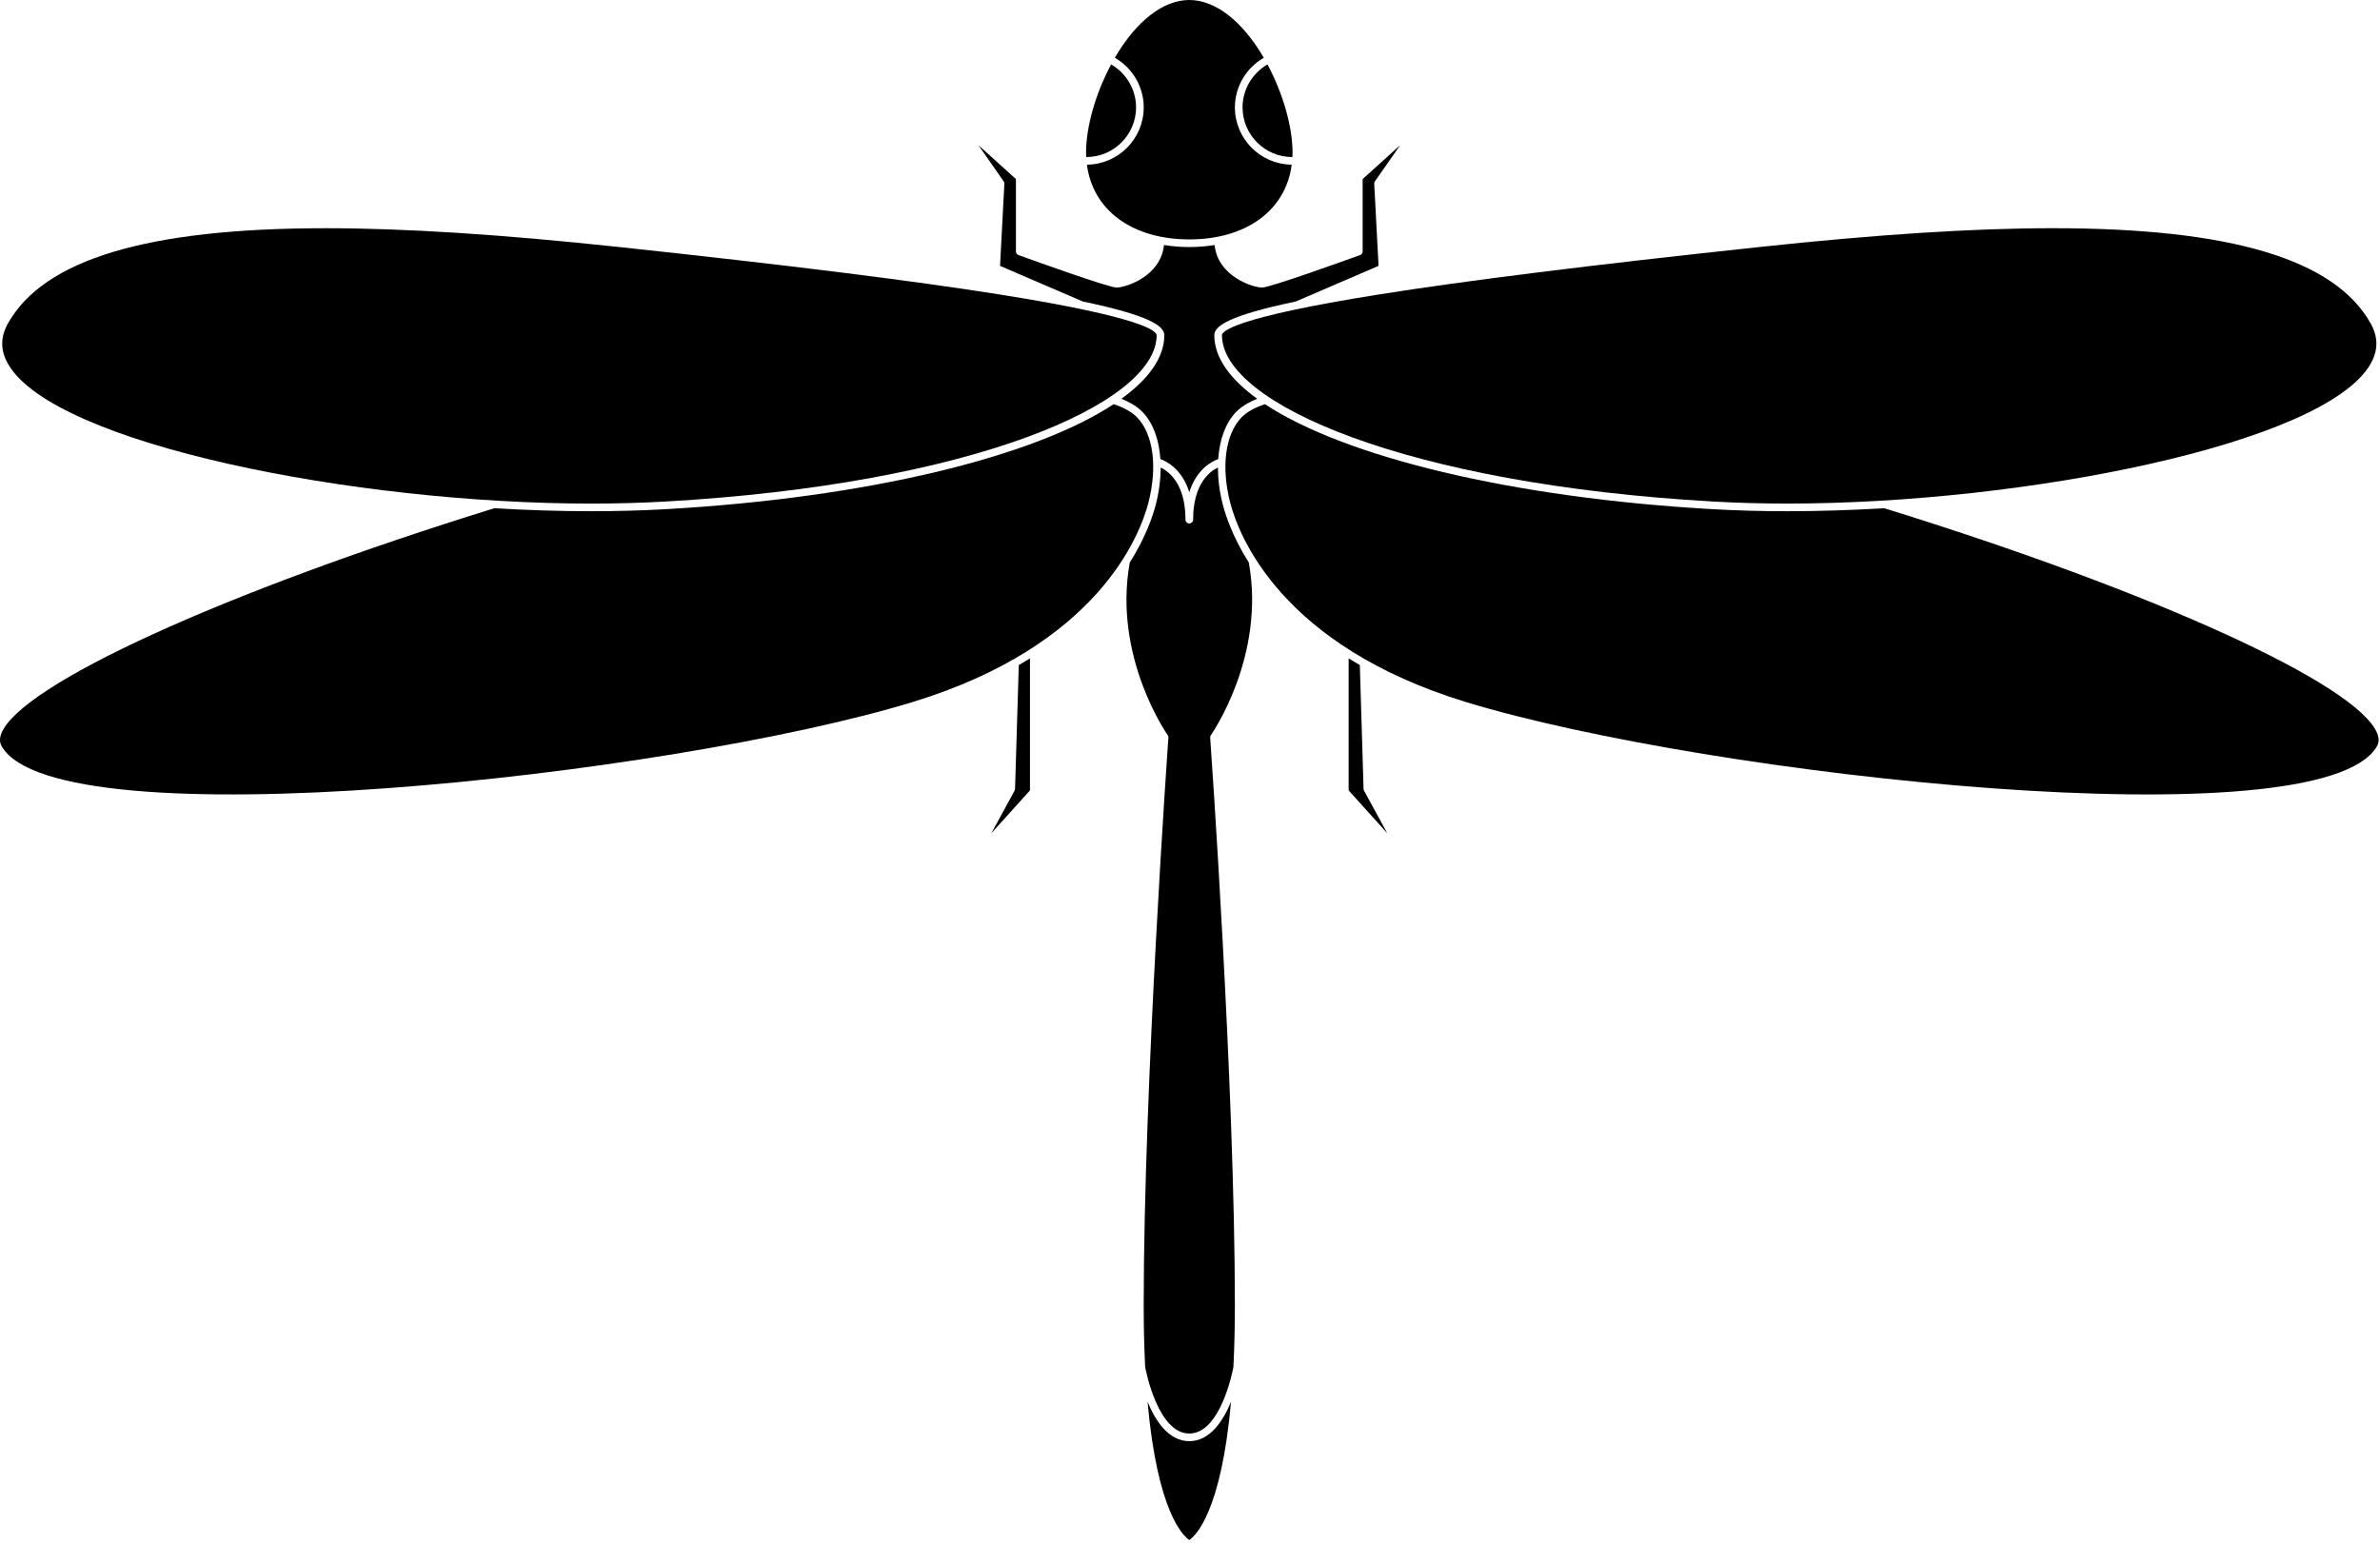
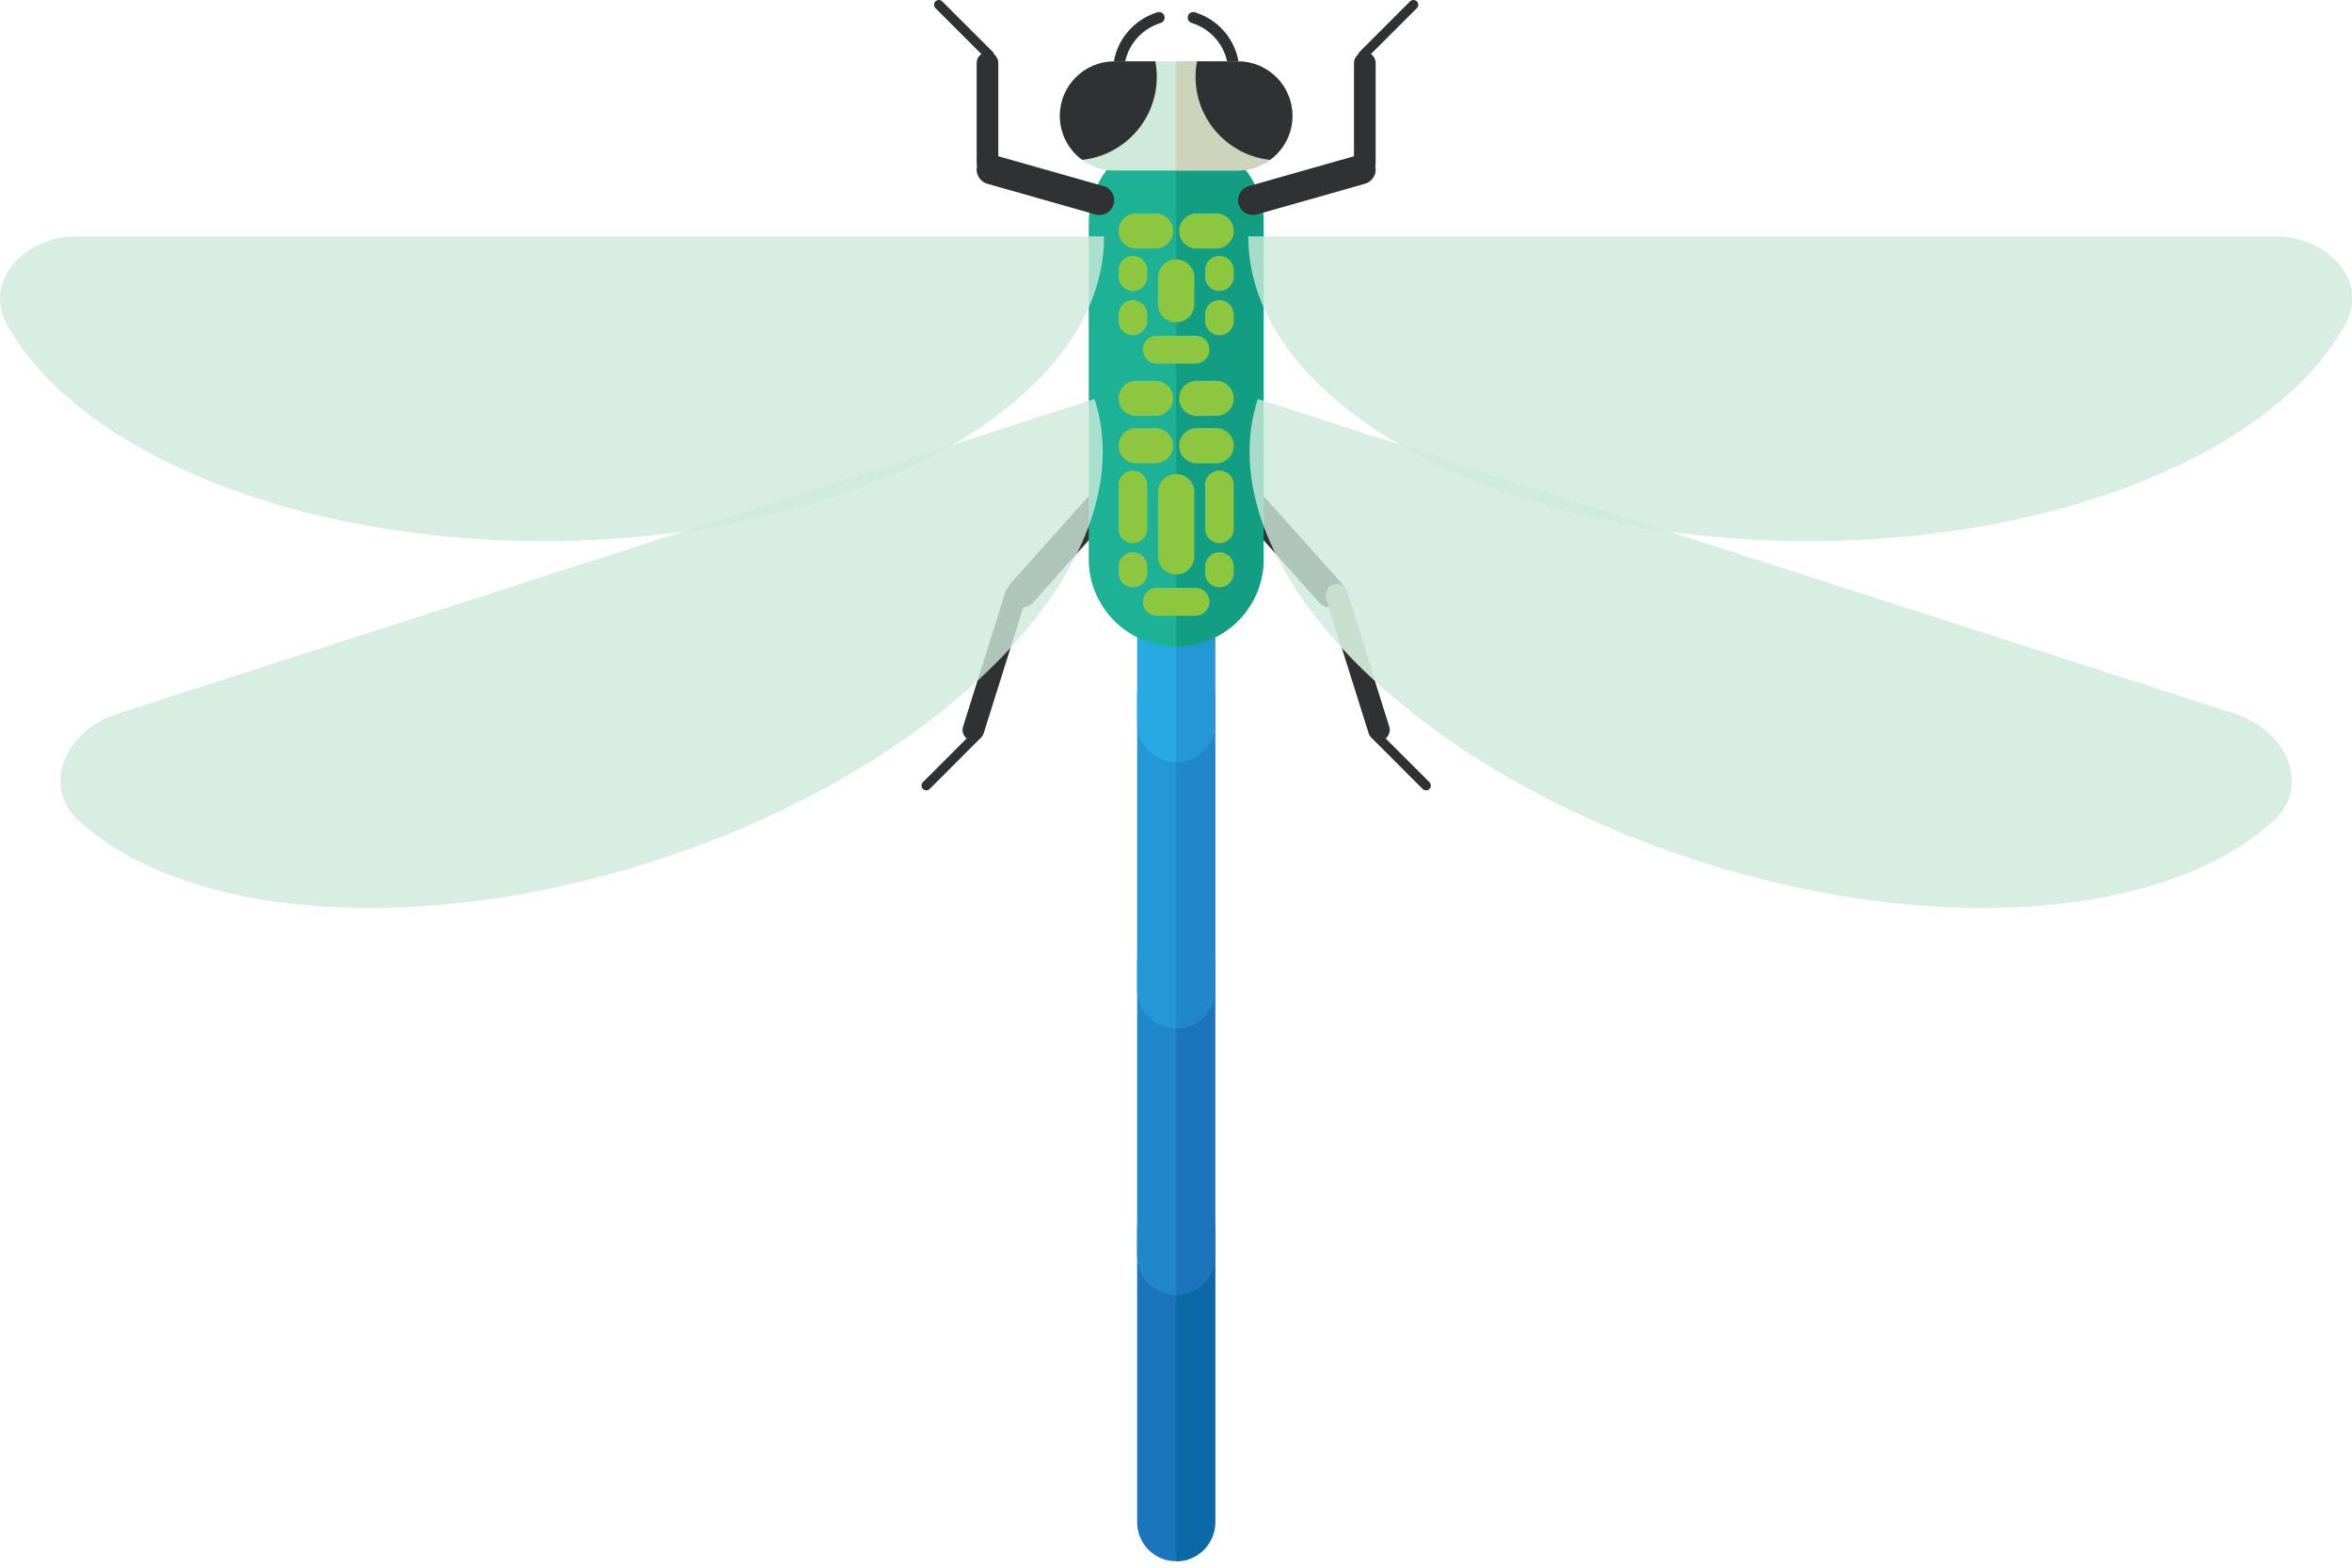
- <svg xmlns="http://www.w3.org/2000/svg" width="65.4mm" height="42.4mm" viewBox="0 0 65.4 42.4" version="1.1" id="svg1">
+ <svg xmlns="http://www.w3.org/2000/svg" width="66mm" height="44mm" viewBox="0 0 66 44" version="1.1" id="svg1">
  <defs id="defs1" />
  <g id="layer1">
-     <g id="g107" transform="matrix(0.2645833,0,0,0.2645833,-11.15063,-8.033808)">
-       <path d="m 147.565,112.312 c -0.002,0.062 -0.018,0.123 -0.048,0.178 l -2.412,4.421 4.01,-4.447 V 98.751 c -0.378,0.235 -0.764,0.468 -1.163,0.699 z" id="path96" />
-       <path d="m 176.296,47.469 c -3.258,-0.032 -5.898,-2.689 -5.898,-5.954 0,-2.134 1.17,-4.103 3,-5.15 -2.222,-3.816 -5.025,-6.001 -7.735,-6.001 -2.71,0 -5.514,2.185 -7.735,6.001 1.83,1.047 3,3.015 3,5.15 0,3.264 -2.64,5.922 -5.898,5.954 0.601,4.731 4.714,7.762 10.633,7.762 5.92,0 10.034,-3.033 10.633,-7.762 z" id="path97" />
-       <path d="m 163.066,65.182 c 0,2.297 -1.59,4.532 -4.46,6.608 0.932,0.368 1.678,0.829 2.21,1.382 1.09,1.13 1.707,2.856 1.843,4.878 0.649,0.231 2.254,1.038 3.003,3.443 0.749,-2.404 2.354,-3.212 3.003,-3.443 0.137,-2.022 0.754,-3.749 1.844,-4.879 0.532,-0.553 1.278,-1.014 2.209,-1.382 -2.87,-2.076 -4.459,-4.311 -4.459,-6.608 0,-0.961 1.544,-2.053 8.464,-3.501 l 8.594,-3.7 -0.449,-8.531 c -0.005,-0.089 0.021,-0.176 0.071,-0.248 l 2.63,-3.764 -3.903,3.526 v 7.522 c 0,0.167 -0.105,0.317 -0.262,0.373 -1.557,0.563 -9.365,3.374 -10.186,3.374 -0.964,0 -4.603,-1.168 -4.928,-4.417 -0.834,0.134 -1.708,0.21 -2.629,0.21 -0.92,0 -1.795,-0.076 -2.629,-0.21 -0.325,3.249 -3.963,4.417 -4.927,4.417 -0.821,0 -8.629,-2.811 -10.186,-3.374 -0.157,-0.057 -0.262,-0.206 -0.262,-0.373 v -7.522 l -3.903,-3.526 2.63,3.764 c 0.051,0.072 0.076,0.16 0.071,0.248 l -0.449,8.531 8.594,3.7 c 6.921,1.449 8.466,2.541 8.466,3.502 z" id="path98" />
-       <path d="m 169.053,65.182 c 0,7.08 19.111,15.48 51.091,17.281 2.429,0.137 5.004,0.206 7.652,0.206 24.572,0 55.673,-6.179 60.516,-14.449 0.836,-1.428 0.849,-2.825 0.038,-4.271 -3.73,-6.649 -14.522,-9.882 -32.992,-9.882 -8.224,0 -18.197,0.64 -30.489,1.955 -17.513,1.874 -30.453,3.488 -39.56,4.935 -15.083,2.397 -16.256,3.84 -16.256,4.225 z" id="path99" />
-       <path d="m 171.192,41.515 c 0,2.847 2.316,5.162 5.163,5.162 0.004,0 0.008,0 0.012,0 0.007,-0.153 0.019,-0.305 0.019,-0.458 0,-2.69 -0.996,-6.163 -2.605,-9.161 -1.58,0.908 -2.589,2.611 -2.589,4.457 z" id="path100" />
-       <path d="m 160.133,41.515 c 0,-1.846 -1.009,-3.549 -2.589,-4.457 -1.608,2.998 -2.605,6.471 -2.605,9.161 0,0.154 0.012,0.305 0.019,0.458 0.004,0 0.008,0 0.012,0 2.847,0 5.163,-2.315 5.163,-5.162 z" id="path101" />
-       <path d="m 111.18,82.463 c 31.98,-1.801 51.091,-10.202 51.091,-17.281 0,-0.385 -1.172,-1.828 -16.256,-4.223 -9.107,-1.447 -22.047,-3.061 -39.559,-4.935 -12.293,-1.315 -22.266,-1.955 -30.489,-1.955 -18.47,0 -29.262,3.233 -32.992,9.882 -0.811,1.445 -0.799,2.843 0.038,4.271 4.843,8.27 35.944,14.449 60.516,14.449 2.647,-0.002 5.222,-0.071 7.651,-0.208 z" id="path102" />
-       <path d="m 237.838,83.154 c -3.408,0.202 -6.78,0.31 -10.041,0.31 -2.663,0 -5.253,-0.069 -7.697,-0.207 -20.988,-1.182 -38.3,-5.445 -46.579,-10.91 -1.07,0.353 -1.897,0.812 -2.44,1.377 -1.685,1.747 -2.133,5.144 -1.168,8.864 0.875,3.371 5.228,14.829 24.521,20.71 25.287,7.699 88.736,14.617 94.567,4.594 0.227,-0.389 0.24,-0.827 0.041,-1.338 -1.971,-5.057 -23.023,-14.677 -51.204,-23.4 z" id="path103" />
-       <path d="M 183.76,112.312 183.373,99.45 c -0.399,-0.23 -0.785,-0.464 -1.163,-0.699 v 13.712 l 4.01,4.447 -2.412,-4.421 c -0.03,-0.054 -0.047,-0.115 -0.048,-0.177 z" id="path104" />
-       <path d="m 171.85,88.804 c -1.652,-2.613 -2.394,-4.815 -2.706,-6.018 -0.348,-1.343 -0.505,-2.644 -0.508,-3.864 -0.861,0.416 -2.577,1.707 -2.577,5.414 0,0.22 -0.178,0.398 -0.397,0.398 -0.219,0 -0.397,-0.178 -0.397,-0.398 0,-3.707 -1.716,-4.998 -2.577,-5.414 -0.003,1.219 -0.16,2.521 -0.508,3.864 -0.312,1.202 -1.054,3.405 -2.706,6.018 -10e-4,0.005 0.001,0.011 0,0.016 -1.755,9.773 3.887,17.822 3.944,17.902 0.054,0.075 0.079,0.167 0.073,0.259 -0.025,0.359 -2.565,36.177 -2.565,58.994 0,2.352 0.056,4.467 0.153,6.392 0.089,0.472 1.357,6.898 4.582,6.898 3.225,0 4.493,-6.424 4.582,-6.897 0.096,-1.924 0.153,-4.039 0.153,-6.392 0,-22.818 -2.539,-58.635 -2.565,-58.994 -0.007,-0.092 0.019,-0.184 0.073,-0.259 0.057,-0.08 5.697,-8.141 3.944,-17.902 0,-0.006 0.002,-0.011 0.002,-0.017 z" id="path105" />
-       <path d="m 160.244,73.723 c -0.543,-0.565 -1.37,-1.024 -2.44,-1.377 -8.279,5.465 -25.591,9.728 -46.579,10.91 -2.444,0.138 -5.033,0.207 -7.697,0.207 -3.261,0 -6.633,-0.107 -10.041,-0.31 -28.181,8.724 -49.233,18.344 -51.203,23.399 -0.199,0.512 -0.186,0.949 0.041,1.338 5.831,10.023 69.28,3.106 94.567,-4.594 19.294,-5.881 23.647,-17.339 24.521,-20.71 0.964,-3.72 0.516,-7.116 -1.169,-8.863 z" id="path106" />
-       <path d="m 165.662,180.059 c -2.144,0 -3.514,-2.1 -4.336,-4.094 1.022,11.463 3.703,13.938 4.336,14.364 0.633,-0.426 3.314,-2.898 4.336,-14.365 -0.822,1.995 -2.191,4.095 -4.336,4.095 z" id="path107" />
+     <g id="g308" transform="matrix(0.2645833,0,0,0.2645833,-33.94206,-43.58534)">
+       <path id="path111" d="m 1696.25,1744.94 c -1.48,1.46 -1.48,3.87 0,5.37 l 40.23,40.23 c 1.49,1.47 3.89,1.47 5.38,0 v 0 c 1.49,-1.48 1.49,-3.92 0,-5.37 l -40.22,-40.26 c -1.49,-1.48 -3.9,-1.48 -5.39,0.03 v 0" style="fill:#2f3133;fill-opacity:1;fill-rule:nonzero;stroke:none" transform="matrix(0.1333333,0,0,-0.1333333,0,481.08)" />
+       <path id="path112" d="m 1762.04,1902.15 c 1.54,4.49 6.47,6.88 10.96,5.33 v 0 c 4.5,-1.56 6.89,-6.46 5.33,-10.97 l -33.78,-107.42 c -1.53,-4.52 -6.47,-6.91 -10.97,-5.35 v 0 c -4.49,1.54 -6.9,6.47 -5.34,10.95 l 33.8,107.46" style="fill:#2f3133;fill-opacity:1;fill-rule:nonzero;stroke:none" transform="matrix(0.1333333,0,0,-0.1333333,0,481.08)" />
+       <path id="path113" d="m 1767.33,1892.31 c 4.81,-4.32 12.23,-3.89 16.52,0.91 l 59.57,66.65 c 4.32,4.81 3.88,12.25 -0.93,16.55 v 0 c -4.83,4.31 -12.25,3.91 -16.57,-0.91 l -59.54,-66.66 c -4.31,-4.81 -3.91,-12.22 0.95,-16.54 v 0" style="fill:#2f3133;fill-opacity:1;fill-rule:nonzero;stroke:none" transform="matrix(0.1333333,0,0,-0.1333333,0,481.08)" />
+       <path id="path114" d="m 2099.15,1744.94 c 1.49,1.46 1.5,3.87 0,5.37 l -40.23,40.23 c -1.47,1.47 -3.9,1.47 -5.39,0 v 0 c -1.49,-1.48 -1.49,-3.92 0,-5.37 l 40.23,-40.26 c 1.52,-1.48 3.92,-1.48 5.39,0.03 v 0" style="fill:#2f3133;fill-opacity:1;fill-rule:nonzero;stroke:none" transform="matrix(0.1333333,0,0,-0.1333333,0,481.08)" />
+       <path id="path115" d="m 2033.37,1902.15 c -1.56,4.49 -6.47,6.88 -10.95,5.33 v 0 c -4.55,-1.56 -6.91,-6.46 -5.36,-10.97 l 33.79,-107.42 c 1.55,-4.52 6.47,-6.91 10.97,-5.35 v 0 c 4.5,1.54 6.86,6.47 5.33,10.95 l -33.78,107.46" style="fill:#2f3133;fill-opacity:1;fill-rule:nonzero;stroke:none" transform="matrix(0.1333333,0,0,-0.1333333,0,481.08)" />
+       <path id="path116" d="m 2028.08,1892.31 c -4.82,-4.32 -12.22,-3.89 -16.56,0.91 l -59.55,66.65 c -4.31,4.81 -3.91,12.25 0.95,16.55 v 0 c 4.81,4.31 12.23,3.91 16.55,-0.91 l 59.56,-66.66 c 4.28,-4.81 3.87,-12.22 -0.95,-16.54 v 0" style="fill:#2f3133;fill-opacity:1;fill-rule:nonzero;stroke:none" transform="matrix(0.1333333,0,0,-0.1333333,0,481.08)" />
+       <path id="path117" d="m 1928.75,1161.53 c 0,-17.16 -13.91,-31.04 -31.07,-31.04 v 0 c -17.14,0 -31.04,13.88 -31.04,31.04 v 232.99 c 0,17.16 13.9,31.04 31.04,31.04 v 0 c 17.16,0 31.07,-13.88 31.07,-31.04 v -232.99" style="fill:#1c75bc;fill-opacity:1;fill-rule:nonzero;stroke:none" transform="matrix(0.1333333,0,0,-0.1333333,0,481.08)" />
+       <path id="path118" d="m 1897.68,1425.56 v 0 -295.07 c 17.16,0 31.07,13.88 31.07,31.04 v 232.99 c 0,17.16 -13.91,31.04 -31.07,31.04" style="fill:#0c69a8;fill-opacity:1;fill-rule:nonzero;stroke:none" transform="matrix(0.1333333,0,0,-0.1333333,0,481.08)" />
+       <path id="path119" d="m 1928.75,1373.49 c 0,-17.14 -13.91,-31.07 -31.07,-31.07 v 0 c -17.14,0 -31.04,13.93 -31.04,31.07 v 232.99 c 0,17.16 13.9,31.07 31.04,31.07 v 0 c 17.16,0 31.07,-13.91 31.07,-31.07 v -232.99" style="fill:#2087c8;fill-opacity:1;fill-rule:nonzero;stroke:none" transform="matrix(0.1333333,0,0,-0.1333333,0,481.08)" />
+       <path id="path120" d="m 1897.68,1637.55 v 0 -295.13 c 17.16,0 31.07,13.93 31.07,31.07 v 232.99 c 0,17.16 -13.91,31.07 -31.07,31.07" style="fill:#1c75bc;fill-opacity:1;fill-rule:nonzero;stroke:none" transform="matrix(0.1333333,0,0,-0.1333333,0,481.08)" />
+       <path id="path121" d="m 1928.75,1585.42 c 0,-17.14 -13.91,-31.02 -31.07,-31.02 v 0 c -17.14,0 -31.04,13.88 -31.04,31.02 v 233 c 0,17.16 13.9,31.09 31.04,31.09 v 0 c 17.16,0 31.07,-13.93 31.07,-31.09 v -233" style="fill:#2398d5;fill-opacity:1;fill-rule:nonzero;stroke:none" transform="matrix(0.1333333,0,0,-0.1333333,0,481.08)" />
+       <path id="path122" d="m 1897.68,1849.51 v 0 -295.11 c 17.16,0 31.07,13.88 31.07,31.02 v 233 c 0,17.16 -13.91,31.09 -31.07,31.09" style="fill:#2087c8;fill-opacity:1;fill-rule:nonzero;stroke:none" transform="matrix(0.1333333,0,0,-0.1333333,0,481.08)" />
+       <path id="path123" d="m 1928.75,1797.39 c 0,-17.15 -13.91,-31.07 -31.07,-31.07 v 0 c -17.14,0 -31.04,13.92 -31.04,31.07 v 232.99 c 0,17.16 13.9,31.06 31.04,31.06 v 0 c 17.16,0 31.07,-13.9 31.07,-31.06 v -232.99" style="fill:#27aae1;fill-opacity:1;fill-rule:nonzero;stroke:none" transform="matrix(0.1333333,0,0,-0.1333333,0,481.08)" />
+       <path id="path124" d="m 1897.68,2061.44 v 0 -295.12 c 17.16,0 31.07,13.92 31.07,31.07 v 232.99 c 0,17.16 -13.91,31.06 -31.07,31.06" style="fill:#2398d5;fill-opacity:1;fill-rule:nonzero;stroke:none" transform="matrix(0.1333333,0,0,-0.1333333,0,481.08)" />
+       <path id="path125" d="m 1967.24,1927.78 c 0,-38.4 -31.13,-69.54 -69.56,-69.54 v 0 c -38.38,0 -69.54,31.14 -69.54,69.54 v 267.3 c 0,38.4 31.16,69.56 69.54,69.56 v 0 c 38.43,0 69.56,-31.16 69.56,-69.56 v -267.3" style="fill:#1db295;fill-opacity:1;fill-rule:nonzero;stroke:none" transform="matrix(0.1333333,0,0,-0.1333333,0,481.08)" />
+       <path id="path126" d="m 1897.68,2264.64 v 0 -406.4 c 38.43,0 69.56,31.14 69.56,69.54 v 267.3 c 0,38.4 -31.13,69.56 -69.56,69.56" style="fill:#129e83;fill-opacity:1;fill-rule:nonzero;stroke:none" transform="matrix(0.1333333,0,0,-0.1333333,0,481.08)" />
+       <path id="path127" d="m 1897.68,2264.64 c -27.76,0 -50.32,22.57 -50.32,50.33 0,22.02 14.2,41.26 35.4,47.88 2.32,0.74 4.82,-0.57 5.57,-2.92 0.71,-2.36 -0.59,-4.83 -2.92,-5.56 -17.47,-5.43 -29.21,-21.28 -29.21,-39.4 0,-22.85 18.63,-41.45 41.48,-41.45 22.9,0 41.5,18.6 41.5,41.45 0,18.12 -11.73,33.97 -29.2,39.4 -2.33,0.73 -3.64,3.23 -2.9,5.56 0.7,2.35 3.23,3.66 5.57,2.92 21.17,-6.62 35.41,-25.86 35.41,-47.88 0,-27.76 -22.62,-50.33 -50.38,-50.33" style="fill:#2f3133;fill-opacity:1;fill-rule:nonzero;stroke:none" transform="matrix(0.1333333,0,0,-0.1333333,0,481.08)" />
+       <path id="path128" d="m 1990.21,2280.41 c 0,-23.99 -19.42,-43.43 -43.38,-43.43 h -98.25 c -23.98,0 -43.43,19.44 -43.43,43.43 v 0 c 0,23.96 19.45,43.4 43.43,43.4 h 98.25 c 23.96,0 43.38,-19.44 43.38,-43.4 v 0" style="fill:#ceeadb;fill-opacity:1;fill-rule:nonzero;stroke:none" transform="matrix(0.1333333,0,0,-0.1333333,0,481.08)" />
+       <path id="path129" d="m 1946.83,2323.81 h -49.15 v -86.83 h 49.15 c 23.96,0 43.38,19.44 43.38,43.43 0,23.96 -19.42,43.4 -43.38,43.4" style="fill:#ced3bc;fill-opacity:1;fill-rule:nonzero;stroke:none" transform="matrix(0.1333333,0,0,-0.1333333,0,481.08)" />
+       <path id="path130" d="m 1805.15,2280.41 c 0,-14.41 7.03,-27.1 17.8,-34.99 33.38,3.59 59.34,31.83 59.34,66.13 0,4.19 -0.44,8.29 -1.18,12.26 h -32.53 c -23.98,0 -43.43,-19.44 -43.43,-43.4" style="fill:#2f3133;fill-opacity:1;fill-rule:nonzero;stroke:none" transform="matrix(0.1333333,0,0,-0.1333333,0,481.08)" />
+       <path id="path131" d="m 1946.83,2323.81 h -32.53 c -0.75,-3.97 -1.18,-8.07 -1.18,-12.26 0,-34.3 25.96,-62.54 59.3,-66.13 10.79,7.89 17.79,20.58 17.79,34.99 0,23.96 -19.42,43.4 -43.38,43.4" style="fill:#2f3133;fill-opacity:1;fill-rule:nonzero;stroke:none" transform="matrix(0.1333333,0,0,-0.1333333,0,481.08)" />
+       <path id="path132" d="m 2089.16,2371.5 c 1.48,-1.49 1.48,-3.89 0,-5.38 l -40.27,-40.23 c -1.45,-1.48 -3.88,-1.48 -5.37,0 v 0 c -1.47,1.49 -1.47,3.89 0,5.39 l 40.22,40.22 c 1.49,1.48 3.93,1.48 5.42,0 v 0" style="fill:#2f3133;fill-opacity:1;fill-rule:nonzero;stroke:none" transform="matrix(0.1333333,0,0,-0.1333333,0,481.08)" />
+       <path id="path133" d="m 2056.39,2243.06 c 0,-4.77 -3.85,-8.63 -8.63,-8.63 v 0 c -4.77,0 -8.62,3.86 -8.62,8.63 v 79.41 c 0,4.76 3.85,8.64 8.62,8.64 v 0 c 4.78,0 8.63,-3.88 8.63,-8.64 v -79.41" style="fill:#2f3133;fill-opacity:1;fill-rule:nonzero;stroke:none" transform="matrix(0.1333333,0,0,-0.1333333,0,481.08)" />
+       <path id="path134" d="m 2055.95,2240.89 c 1.78,-6.23 -1.85,-12.72 -8.09,-14.49 l -85.97,-24.41 c -6.21,-1.75 -12.7,1.84 -14.47,8.07 v 0 c -1.77,6.24 1.87,12.75 8.09,14.49 l 85.96,24.41 c 6.2,1.8 12.7,-1.83 14.48,-8.07 v 0" style="fill:#2f3133;fill-opacity:1;fill-rule:nonzero;stroke:none" transform="matrix(0.1333333,0,0,-0.1333333,0,481.08)" />
+       <path id="path135" d="m 1706.24,2371.5 c -1.46,-1.49 -1.46,-3.89 0,-5.38 l 40.23,-40.23 c 1.5,-1.48 3.91,-1.48 5.4,0 v 0 c 1.49,1.49 1.49,3.89 0,5.39 l -40.23,40.22 c -1.48,1.48 -3.89,1.48 -5.4,0 v 0" style="fill:#2f3133;fill-opacity:1;fill-rule:nonzero;stroke:none" transform="matrix(0.1333333,0,0,-0.1333333,0,481.08)" />
+       <path id="path136" d="m 1739,2243.06 c 0,-4.77 3.88,-8.63 8.63,-8.63 v 0 c 4.76,0 8.61,3.86 8.61,8.63 v 79.41 c 0,4.76 -3.85,8.64 -8.61,8.64 v 0 c -4.75,0 -8.63,-3.88 -8.63,-8.64 v -79.41" style="fill:#2f3133;fill-opacity:1;fill-rule:nonzero;stroke:none" transform="matrix(0.1333333,0,0,-0.1333333,0,481.08)" />
+       <path id="path137" d="m 1739.45,2240.89 c -1.77,-6.23 1.85,-12.72 8.08,-14.49 l 85.95,-24.41 c 6.23,-1.75 12.74,1.84 14.49,8.07 v 0 c 1.77,6.24 -1.85,12.75 -8.07,14.49 l -85.98,24.41 c -6.23,1.8 -12.7,-1.83 -14.47,-8.07 v 0" style="fill:#2f3133;fill-opacity:1;fill-rule:nonzero;stroke:none" transform="matrix(0.1333333,0,0,-0.1333333,0,481.08)" />
+       <path id="path142" d="m 1912.18,2130.61 c 0,-8.01 -6.49,-14.51 -14.5,-14.51 v 0 c -7.98,0 -14.44,6.5 -14.44,14.51 v 21.19 c 0,7.99 6.46,14.48 14.44,14.48 v 0 c 8.01,0 14.5,-6.49 14.5,-14.48 v -21.19" style="fill:#8dc63f;fill-opacity:1;fill-rule:nonzero;stroke:none" transform="matrix(0.1333333,0,0,-0.1333333,0,481.08)" />
+       <path id="path143" d="m 1924.21,2094.45 c 0,-6.15 -4.96,-11.1 -11.09,-11.1 h -30.85 c -6.12,0 -11.09,4.95 -11.09,11.1 v 0 c 0,6.1 4.97,11.08 11.09,11.08 h 30.85 c 6.13,0 11.09,-4.98 11.09,-11.08 v 0" style="fill:#8dc63f;fill-opacity:1;fill-rule:nonzero;stroke:none" transform="matrix(0.1333333,0,0,-0.1333333,0,481.08)" />
+       <path id="path144" d="m 1895.27,2188.81 c 0,-7.73 -6.23,-13.97 -13.97,-13.97 h -15.44 c -7.7,0 -13.97,6.24 -13.97,13.97 v 0 c 0,7.72 6.27,13.98 13.97,13.98 h 15.44 c 7.74,0 13.97,-6.26 13.97,-13.98 v 0" style="fill:#8dc63f;fill-opacity:1;fill-rule:nonzero;stroke:none" transform="matrix(0.1333333,0,0,-0.1333333,0,481.08)" />
+       <path id="path145" d="m 1874.69,2117.28 c 0,-6.27 -5.1,-11.38 -11.4,-11.38 v 0 c -6.31,0 -11.4,5.11 -11.4,11.38 v 5.18 c 0,6.3 5.09,11.4 11.4,11.4 v 0 c 6.3,0 11.4,-5.1 11.4,-11.4 v -5.18" style="fill:#8dc63f;fill-opacity:1;fill-rule:nonzero;stroke:none" transform="matrix(0.1333333,0,0,-0.1333333,0,481.08)" />
+       <path id="path146" d="m 1874.69,2152.46 c 0,-6.28 -5.1,-11.38 -11.4,-11.38 v 0 c -6.31,0 -11.4,5.1 -11.4,11.38 v 5.2 c 0,6.28 5.09,11.37 11.4,11.37 v 0 c 6.3,0 11.4,-5.09 11.4,-11.37 v -5.2" style="fill:#8dc63f;fill-opacity:1;fill-rule:nonzero;stroke:none" transform="matrix(0.1333333,0,0,-0.1333333,0,481.08)" />
+       <path id="path147" d="m 1900.09,2188.81 c 0,-7.73 6.28,-13.97 14,-13.97 h 15.43 c 7.72,0 13.98,6.24 13.98,13.97 v 0 c 0,7.72 -6.26,13.98 -13.98,13.98 h -15.43 c -7.72,0 -14,-6.26 -14,-13.98 v 0" style="fill:#8dc63f;fill-opacity:1;fill-rule:nonzero;stroke:none" transform="matrix(0.1333333,0,0,-0.1333333,0,481.08)" />
+       <path id="path148" d="m 1920.72,2117.28 c 0,-6.27 5.1,-11.38 11.38,-11.38 v 0 c 6.3,0 11.4,5.11 11.4,11.38 v 5.18 c 0,6.3 -5.1,11.4 -11.4,11.4 v 0 c -6.28,0 -11.38,-5.1 -11.38,-11.4 v -5.18" style="fill:#8dc63f;fill-opacity:1;fill-rule:nonzero;stroke:none" transform="matrix(0.1333333,0,0,-0.1333333,0,481.08)" />
+       <path id="path149" d="m 1920.72,2152.46 c 0,-6.28 5.1,-11.38 11.38,-11.38 v 0 c 6.3,0 11.4,5.1 11.4,11.38 v 5.2 c 0,6.28 -5.1,11.37 -11.4,11.37 v 0 c -6.28,0 -11.38,-5.09 -11.38,-11.37 v -5.2" style="fill:#8dc63f;fill-opacity:1;fill-rule:nonzero;stroke:none" transform="matrix(0.1333333,0,0,-0.1333333,0,481.08)" />
+       <path id="path150" d="m 1912.18,1930 c 0,-8 -6.49,-14.43 -14.5,-14.43 v 0 c -7.98,0 -14.44,6.43 -14.44,14.43 v 51.05 c 0,7.96 6.46,14.43 14.44,14.43 v 0 c 8.01,0 14.5,-6.47 14.5,-14.43 V 1930" style="fill:#8dc63f;fill-opacity:1;fill-rule:nonzero;stroke:none" transform="matrix(0.1333333,0,0,-0.1333333,0,481.08)" />
+       <path id="path151" d="m 1924.21,1893.83 c 0,-6.13 -4.96,-11.08 -11.09,-11.08 h -30.85 c -6.12,0 -11.09,4.95 -11.09,11.08 v 0 c 0,6.15 4.97,11.1 11.09,11.1 h 30.85 c 6.13,0 11.09,-4.95 11.09,-11.1 v 0" style="fill:#8dc63f;fill-opacity:1;fill-rule:nonzero;stroke:none" transform="matrix(0.1333333,0,0,-0.1333333,0,481.08)" />
+       <path id="path152" d="m 1895.27,2055.66 c 0,-7.72 -6.23,-13.99 -13.97,-13.99 h -15.44 c -7.7,0 -13.97,6.27 -13.97,13.99 v 0 c 0,7.72 6.27,14 13.97,14 h 15.44 c 7.74,0 13.97,-6.28 13.97,-14 v 0" style="fill:#8dc63f;fill-opacity:1;fill-rule:nonzero;stroke:none" transform="matrix(0.1333333,0,0,-0.1333333,0,481.08)" />
+       <path id="path153" d="m 1895.27,2018.01 c 0,-7.72 -6.23,-13.98 -13.97,-13.98 h -15.44 c -7.7,0 -13.97,6.26 -13.97,13.98 v 0 c 0,7.74 6.27,14 13.97,14 h 15.44 c 7.74,0 13.97,-6.26 13.97,-14 v 0" style="fill:#8dc63f;fill-opacity:1;fill-rule:nonzero;stroke:none" transform="matrix(0.1333333,0,0,-0.1333333,0,481.08)" />
+       <path id="path154" d="m 1943.5,2055.66 c 0,-7.72 -6.26,-13.99 -13.98,-13.99 h -15.43 c -7.72,0 -14,6.27 -14,13.99 v 0 c 0,7.72 6.28,14 14,14 h 15.43 c 7.72,0 13.98,-6.28 13.98,-14 v 0" style="fill:#8dc63f;fill-opacity:1;fill-rule:nonzero;stroke:none" transform="matrix(0.1333333,0,0,-0.1333333,0,481.08)" />
+       <path id="path155" d="m 1874.69,1916.69 c 0,-6.3 -5.1,-11.39 -11.4,-11.39 v 0 c -6.31,0 -11.4,5.09 -11.4,11.39 v 5.17 c 0,6.3 5.09,11.4 11.4,11.4 v 0 c 6.3,0 11.4,-5.1 11.4,-11.4 v -5.17" style="fill:#8dc63f;fill-opacity:1;fill-rule:nonzero;stroke:none" transform="matrix(0.1333333,0,0,-0.1333333,0,481.08)" />
+       <path id="path156" d="m 1874.69,1951.86 c 0,-6.28 -5.1,-11.37 -11.4,-11.37 v 0 c -6.31,0 -11.4,5.09 -11.4,11.37 v 34.98 c 0,6.34 5.09,11.38 11.4,11.38 v 0 c 6.3,0 11.4,-5.04 11.4,-11.38 v -34.98" style="fill:#8dc63f;fill-opacity:1;fill-rule:nonzero;stroke:none" transform="matrix(0.1333333,0,0,-0.1333333,0,481.08)" />
+       <path id="path157" d="m 1900.09,2018.01 c 0,-7.72 6.28,-13.98 14,-13.98 h 15.43 c 7.72,0 13.98,6.26 13.98,13.98 v 0 c 0,7.74 -6.26,14 -13.98,14 h -15.43 c -7.72,0 -14,-6.26 -14,-14 v 0" style="fill:#8dc63f;fill-opacity:1;fill-rule:nonzero;stroke:none" transform="matrix(0.1333333,0,0,-0.1333333,0,481.08)" />
+       <path id="path158" d="m 1920.72,1916.69 c 0,-6.3 5.1,-11.39 11.38,-11.39 v 0 c 6.3,0 11.4,5.09 11.4,11.39 v 5.17 c 0,6.3 -5.1,11.4 -11.4,11.4 v 0 c -6.28,0 -11.38,-5.1 -11.38,-11.4 v -5.17" style="fill:#8dc63f;fill-opacity:1;fill-rule:nonzero;stroke:none" transform="matrix(0.1333333,0,0,-0.1333333,0,481.08)" />
+       <path id="path159" d="m 1920.72,1951.86 c 0,-6.28 5.1,-11.37 11.38,-11.37 v 0 c 6.3,0 11.4,5.09 11.4,11.37 v 34.98 c 0,6.34 -5.1,11.38 -11.4,11.38 v 0 c -6.28,0 -11.38,-5.04 -11.38,-11.38 v -34.98" style="fill:#8dc63f;fill-opacity:1;fill-rule:nonzero;stroke:none" transform="matrix(0.1333333,0,0,-0.1333333,0,481.08)" />
+       <path id="path160" d="m 2033.37,1902.15 c -1.56,4.49 -6.47,6.88 -10.95,5.33 -4.55,-1.56 -6.91,-6.46 -5.36,-10.97 l 12.39,-39.35 c 8.17,-8.93 16.94,-17.71 26.35,-26.32 l -22.43,71.31" style="fill:#b2afa1;fill-opacity:1;fill-rule:nonzero;stroke:none" transform="matrix(0.1333333,0,0,-0.1333333,0,481.08)" />
+       <path id="path140" d="m 2827.28,2113.47 c -55.85,-99.19 -225.62,-171.38 -426.38,-171.38 -246.23,0 -445.85,108.59 -445.85,242.48 h 817.18 c 41.14,0 75.25,-35.23 55.05,-71.1" style="fill:#ceeadb;fill-opacity:0.8;fill-rule:nonzero;stroke:none" transform="matrix(0.1333333,0,0,-0.1333333,0,481.08)" />
+       <path id="path141" d="m 2771.05,1720.07 c -83.61,-77.34 -267.31,-93.96 -458.41,-32.36 -234.38,75.49 -391.07,240.03 -350.02,367.5 l 777.81,-250.64 c 39.17,-12.61 60.81,-56.57 30.62,-84.5" style="fill:#ceeadb;fill-opacity:0.8;fill-rule:nonzero;stroke:none" transform="matrix(0.1333333,0,0,-0.1333333,0,481.08)" />
+       <path id="path138" d="m 968.125,2113.47 c 55.855,-99.19 225.625,-171.38 426.365,-171.38 246.27,0 445.87,108.59 445.87,242.48 h -817.21 c -41.146,0 -75.228,-35.23 -55.025,-71.1" style="fill:#ceeadb;fill-opacity:0.8;fill-rule:nonzero;stroke:none" transform="matrix(0.1333333,0,0,-0.1333333,0,481.08)" />
+       <path id="path139" d="m 1024.36,1720.07 c 83.61,-77.34 267.3,-93.96 458.39,-32.36 234.4,75.49 391.09,240.03 350.02,367.5 l -777.82,-250.64 c -39.18,-12.61 -60.813,-56.57 -30.59,-84.5" style="fill:#ceeadb;fill-opacity:0.8;fill-rule:nonzero;stroke:none" transform="matrix(0.1333333,0,0,-0.1333333,0,481.08)" />
    </g>
  </g>
</svg>
